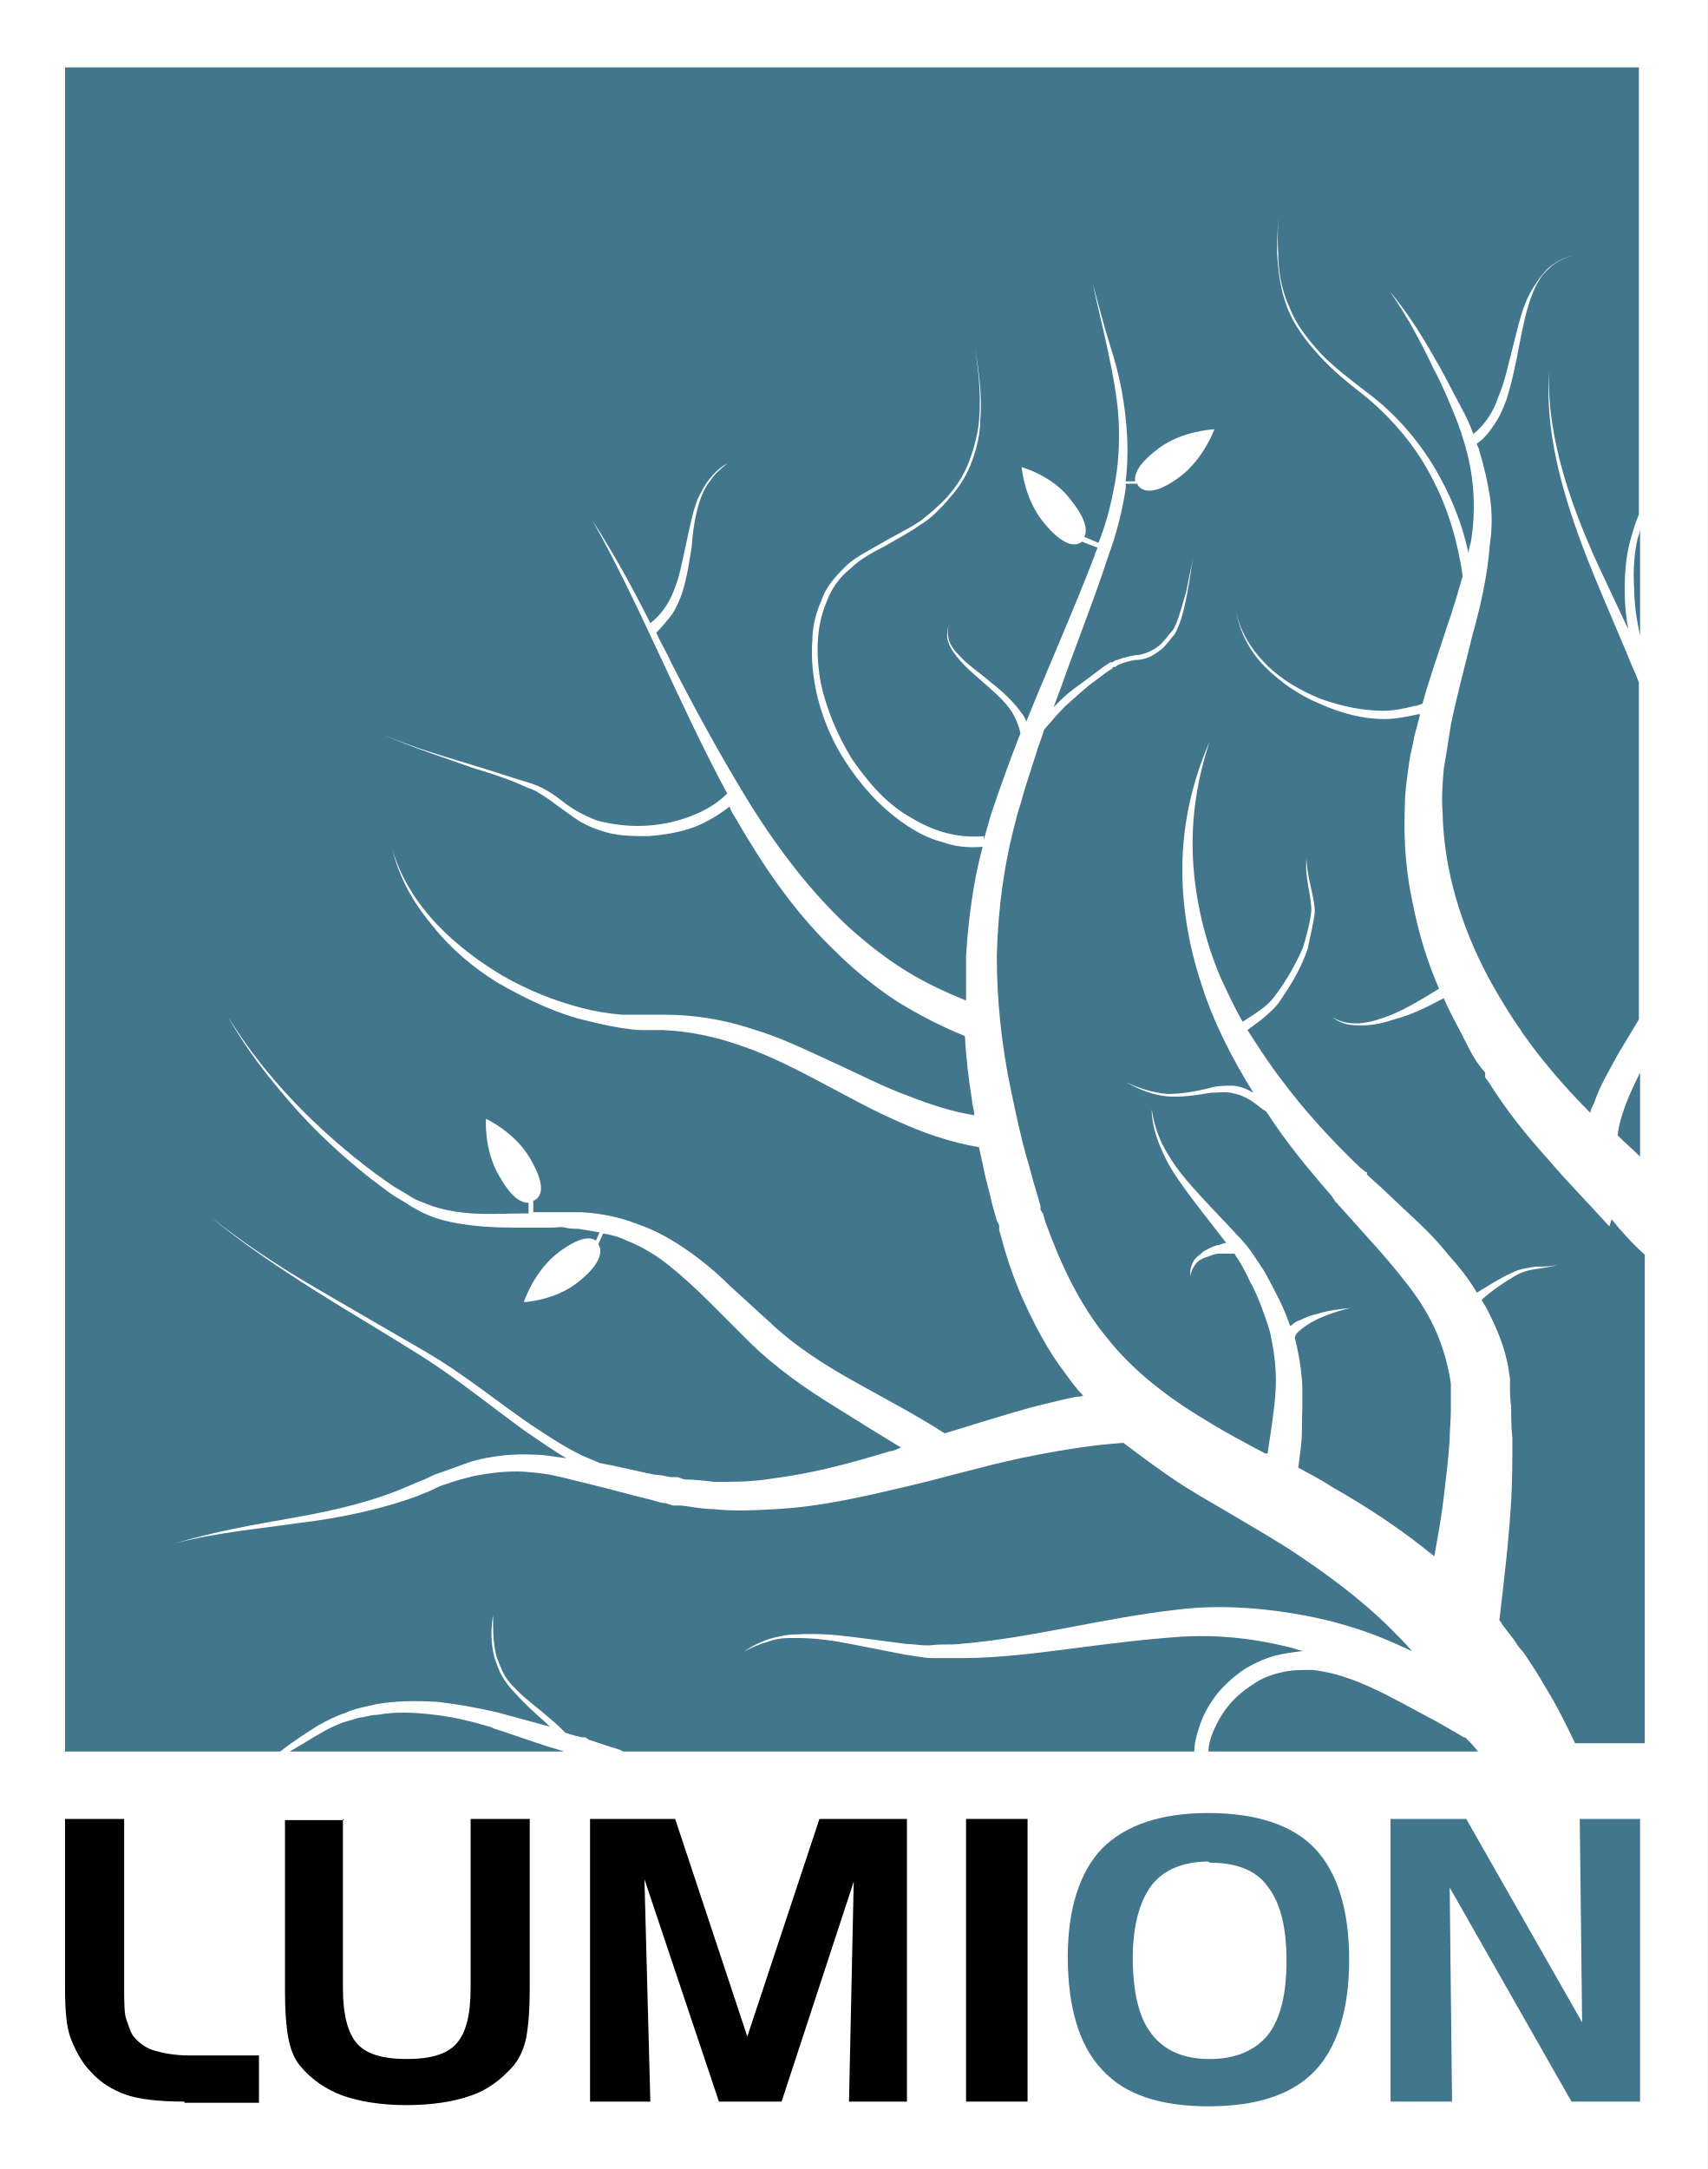
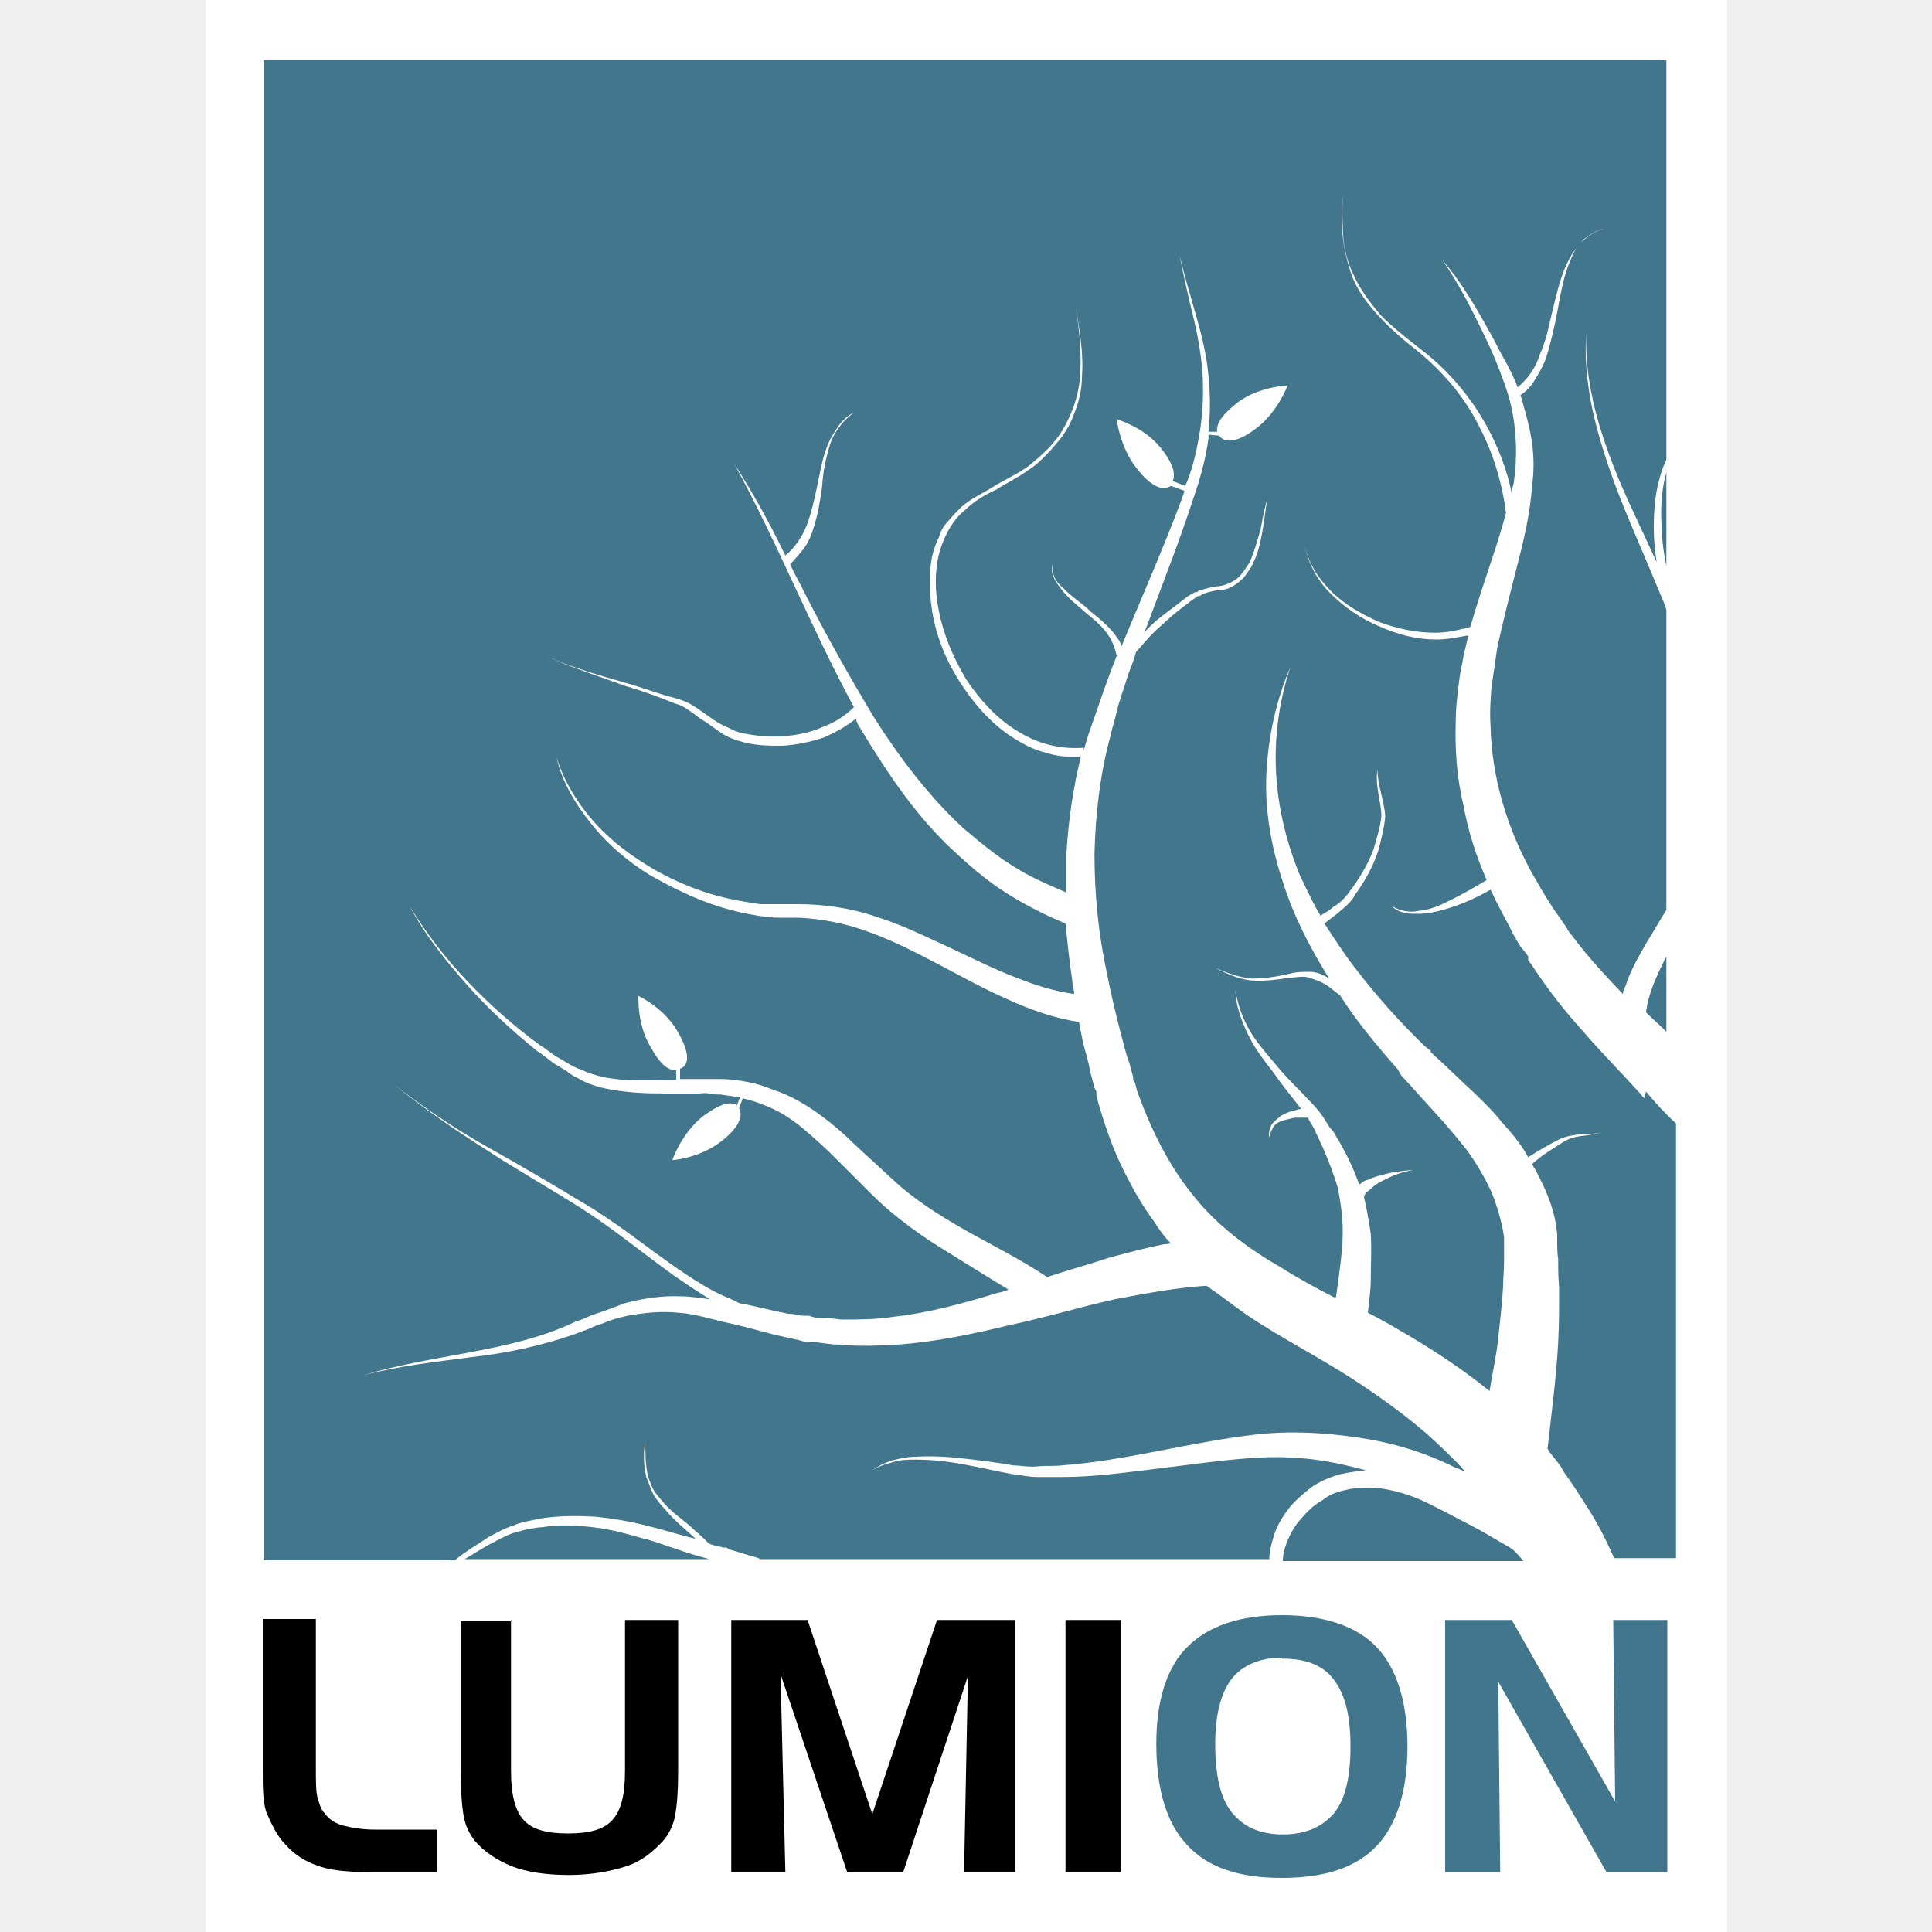
- <svg xmlns="http://www.w3.org/2000/svg" id="Capa_2" viewBox="0 0 14.44 18.34">
+ <svg xmlns="http://www.w3.org/2000/svg" id="Capa_1" viewBox="0 0 20 20">
  <defs>
-     <style>.cls-1{fill:#fff;}.cls-2{fill:#42768c;}.cls-3{fill:#010101;}</style>
+     <style>.cls-1{fill:#010101;}.cls-1,.cls-2,.cls-3{stroke-width:0px;}.cls-2{fill:#42768c;}.cls-3{fill:#fff;}</style>
  </defs>
  <g id="Capa_1-2">
-     <rect class="cls-1" width="14.44" height="18.34" />
-     <path class="cls-2" d="m12.38,14.69q-.22-.13-.3-.17c-.17-.09-.29-.16-.46-.24s-.34-.14-.52-.16c-.09,0-.18,0-.26.02-.09.02-.17.05-.24.1-.08.05-.15.11-.2.17-.06.07-.1.14-.14.23-.02.05-.04.11-.04.17h2.28s-.04-.05-.06-.07c-.02-.02-.03-.03-.05-.05Z" />
-     <path class="cls-2" d="m4.17,14.61c-.16-.05-.32-.09-.49-.11-.16-.02-.33-.03-.49,0-.04,0-.08.01-.12.02-.04,0-.08.02-.12.03-.08.02-.16.06-.23.1-.09.05-.18.11-.27.16h2.32s-.09-.03-.13-.04c-.16-.05-.32-.11-.48-.16Z" />
-     <path class="cls-2" d="m13.61,10.37c-.17-.19-.35-.37-.52-.57-.18-.2-.35-.41-.5-.65l-.03-.04h0s0,0,0,0h0s0-.02,0-.02v-.02s-.05-.06-.07-.09c-.04-.06-.07-.12-.1-.18-.06-.12-.13-.24-.18-.36-.13.07-.27.14-.42.18-.09.03-.18.05-.27.05-.04,0-.09,0-.13-.01s-.09-.03-.12-.06c.07.05.17.06.25.05.09-.01.17-.04.25-.07.14-.06.27-.14.4-.22-.1-.23-.17-.46-.22-.71-.06-.27-.08-.54-.07-.81,0-.14.02-.27.04-.41.01-.07.03-.13.04-.2l.05-.19s-.01,0-.02,0c-.09.02-.19.04-.28.04-.19,0-.37-.05-.55-.13-.17-.07-.33-.18-.46-.31-.13-.13-.22-.3-.25-.49.03.18.13.34.26.47.13.13.29.22.46.29.17.06.35.1.53.1.09,0,.18-.02.26-.04.02,0,.04-.01.07-.02.06-.22.14-.44.21-.66.05-.14.09-.28.13-.42-.04-.28-.12-.56-.25-.81-.14-.28-.35-.53-.6-.73-.13-.1-.25-.2-.36-.32-.11-.12-.21-.25-.27-.4-.06-.15-.08-.31-.09-.47,0-.16.01-.32.03-.48-.02.16-.03.32-.02.48,0,.16.03.32.1.47.06.15.16.27.27.39.11.11.24.21.37.31.26.19.48.45.63.73.11.2.19.41.24.64,0-.03.01-.07.02-.1.04-.25.03-.5-.03-.74-.03-.12-.07-.24-.12-.36-.05-.12-.1-.24-.16-.35-.11-.23-.23-.46-.38-.67.17.2.3.42.43.65.06.11.12.23.18.34.04.07.07.14.1.22.1-.08.17-.19.21-.31.06-.14.09-.3.13-.45.04-.15.07-.31.15-.45.04-.07.09-.14.14-.19.06-.05.13-.09.21-.11-.07.02-.15.06-.2.11-.06.05-.1.12-.13.19-.06.14-.09.3-.12.45-.03.16-.06.31-.11.47-.03.08-.06.15-.11.22-.04.06-.08.11-.14.15,0,.02.02.04.02.06.04.13.07.26.09.39.02.13.02.27,0,.4-.02.27-.08.53-.15.78-.06.25-.13.5-.18.75l-.03.19c-.01.06-.02.12-.03.18-.01.12-.02.24-.01.37.01.49.16.97.39,1.4.06.11.12.21.19.32.03.05.07.1.1.15.02.03.04.05.05.07l.06.08c.14.18.29.35.46.52,0-.03.02-.06.03-.08.05-.15.13-.28.2-.41.06-.1.12-.2.18-.3v-2.85s-.03-.08-.05-.12c-.11-.27-.23-.54-.34-.81-.11-.27-.21-.55-.28-.83s-.11-.58-.09-.87c-.01.29.04.58.12.86.08.28.19.55.31.81.08.17.16.34.24.51-.02-.11-.03-.22-.03-.33,0-.14.01-.29.05-.43.02-.07.04-.14.07-.21V.57H.55v14.24h1.82c.1-.08.21-.15.32-.22.07-.04.15-.08.24-.11.04-.02.08-.03.12-.04.04-.01.09-.02.13-.03.17-.03.34-.03.52-.02.17.02.34.05.51.09.15.04.29.08.44.12-.01-.01-.02-.02-.03-.03-.09-.08-.18-.16-.26-.25-.04-.04-.08-.09-.11-.14-.03-.05-.05-.11-.07-.17-.03-.12-.03-.24-.01-.35,0,.12,0,.24.03.35.02.05.04.11.07.16.03.05.07.09.11.13.08.08.18.15.27.23.05.04.09.08.13.12.05.02.1.03.14.04h.03s.03.02.03.02l.06.02.12.04s.08.02.11.04h4.83c0-.07.02-.14.04-.2.03-.1.08-.19.14-.27s.14-.15.22-.21c.09-.06.18-.1.28-.13.08-.02.16-.03.24-.04-.05-.01-.1-.03-.15-.04-.29-.07-.59-.1-.89-.08-.3.02-.61.06-.92.1-.31.04-.62.08-.93.08-.08,0-.16,0-.24,0-.08,0-.16-.02-.24-.03-.16-.03-.3-.06-.46-.09-.15-.03-.3-.05-.46-.05-.08,0-.15,0-.23.03-.07.02-.15.05-.21.09.06-.05.13-.08.21-.11.07-.02.15-.04.23-.04.16-.01.31,0,.47.02s.31.04.46.06c.07,0,.15.02.23.01s.15,0,.23-.01c.61-.05,1.21-.22,1.84-.29.32-.04.65-.02.96.03.32.05.63.14.93.28.03.01.06.03.09.04-.05-.06-.11-.12-.17-.18-.26-.26-.56-.48-.88-.69-.16-.1-.33-.2-.5-.3-.17-.1-.35-.2-.52-.32-.13-.09-.25-.18-.37-.27-.29.02-.58.07-.87.13-.33.07-.66.17-1.01.25-.34.08-.69.16-1.05.18-.18.01-.36.02-.54,0-.09,0-.18-.02-.27-.03h-.07s-.06-.02-.06-.02c-.04,0-.09-.02-.13-.03-.17-.04-.34-.09-.51-.13-.17-.04-.33-.09-.49-.1-.17-.02-.33,0-.49.03-.08.02-.16.04-.24.07-.04.01-.08.03-.12.05-.04.02-.08.03-.12.05-.33.12-.68.19-1.02.23-.34.05-.69.08-1.03.17.33-.1.68-.16,1.02-.22.34-.06.68-.14.99-.28.04-.02.08-.03.12-.05.04-.02.08-.04.12-.05.08-.03.17-.06.25-.09.17-.05.36-.07.54-.06.09,0,.18.02.27.03-.12-.07-.23-.15-.35-.23-.29-.21-.57-.44-.87-.63-.3-.19-.61-.37-.91-.56-.3-.19-.6-.39-.88-.62.28.22.58.42.89.6.31.18.62.36.93.54.31.18.59.41.88.61.15.1.3.2.45.27.05.02.09.04.14.06.16.03.32.07.47.1.04,0,.08.01.13.02h.06s.06.02.06.02c.08,0,.17.01.25.02.17,0,.33,0,.5-.03.33-.04.66-.13.99-.23.03,0,.06-.02.09-.03-.18-.11-.36-.22-.55-.34-.26-.16-.52-.34-.75-.57l-.32-.32c-.11-.11-.22-.21-.33-.3s-.24-.17-.37-.22c-.06-.03-.13-.05-.2-.06l-.04.09c.04.06.02.17-.17.32-.2.16-.46.17-.46.17,0,0,.08-.25.28-.41.17-.13.27-.15.33-.11l.03-.07c-.06-.01-.12-.02-.18-.03-.04,0-.07,0-.11-.01s-.07,0-.11,0c-.07,0-.15,0-.23,0-.15,0-.3,0-.46-.02-.16-.02-.31-.05-.45-.13-.04-.02-.07-.04-.1-.06l-.05-.03-.05-.03c-.06-.04-.12-.09-.19-.14-.24-.19-.47-.4-.67-.63s-.39-.47-.54-.74c.16.26.35.5.56.72.21.22.44.42.68.6.06.04.12.09.19.13l.05.03.05.03s.06.04.1.05c.13.06.28.09.43.1s.3,0,.45,0h.03v-.09c-.07,0-.15-.05-.25-.23-.13-.22-.11-.48-.11-.48,0,0,.24.11.37.33.13.22.11.32.04.36,0,0,0,0-.01,0v.1h.17s.08,0,.12,0c.04,0,.08,0,.12,0,.16.01.32.04.47.1.15.05.29.13.42.22.13.09.25.19.36.3l.34.31c.21.2.46.36.73.51.25.14.5.27.75.43.19-.06.39-.12.59-.18.17-.05.34-.09.52-.13.02,0,.04,0,.06-.01-.06-.06-.11-.13-.16-.2-.13-.17-.23-.36-.32-.55-.09-.19-.16-.39-.21-.58l-.02-.07v-.04s-.02-.04-.02-.04l-.04-.14c-.02-.1-.05-.19-.07-.29-.01-.06-.03-.13-.04-.19-.24-.04-.47-.12-.69-.22-.23-.1-.44-.22-.65-.33-.21-.11-.42-.22-.65-.3-.22-.08-.45-.13-.68-.14h-.09s-.06,0-.09,0c-.06,0-.12-.01-.19-.02-.12-.02-.24-.05-.36-.08-.24-.07-.46-.18-.67-.3-.21-.13-.4-.29-.55-.48-.16-.19-.28-.4-.34-.64.07.23.2.44.37.62s.36.32.56.44c.21.12.43.21.66.27.11.03.23.05.35.06.06,0,.12,0,.18,0,.03,0,.06,0,.09,0,.03,0,.06,0,.09,0,.25,0,.5.04.74.12.24.07.46.18.68.28.22.1.43.21.65.29.18.07.36.13.55.16,0-.04-.02-.09-.02-.13-.03-.18-.05-.36-.06-.54-.2-.08-.39-.18-.57-.29-.2-.13-.38-.28-.55-.45-.34-.33-.6-.72-.83-1.12-.02-.03-.03-.05-.04-.08-.09.07-.19.13-.29.17-.13.05-.27.07-.4.08-.14,0-.27,0-.41-.05-.06-.02-.13-.05-.19-.09-.06-.04-.11-.08-.17-.12-.05-.04-.11-.08-.16-.11-.03-.02-.06-.03-.09-.04l-.09-.04c-.12-.05-.25-.09-.38-.13-.25-.09-.51-.17-.75-.28.25.11.5.18.76.26.13.04.26.08.38.12l.1.03s.06.02.1.04c.06.03.12.07.17.11s.11.08.17.11.12.06.18.07c.13.03.26.04.39.03.13-.01.26-.04.38-.09.1-.04.2-.1.28-.18-.41-.76-.72-1.56-1.14-2.31.18.28.34.57.49.87.09-.07.16-.17.2-.28.05-.12.07-.25.1-.38.03-.13.05-.26.1-.39.03-.06.06-.12.1-.17s.09-.1.15-.13c-.05.04-.1.08-.14.14-.04.05-.07.11-.09.17-.04.12-.06.25-.07.39-.02.13-.04.26-.08.39-.02.06-.05.13-.09.19-.04.05-.08.1-.13.15.04.09.09.17.13.26.21.41.43.81.67,1.2.24.38.52.75.85,1.05.17.15.34.28.53.39.14.08.29.15.44.21,0-.13,0-.26,0-.38.02-.31.06-.62.14-.92-.12.01-.23,0-.34-.04-.12-.03-.23-.09-.33-.16-.2-.14-.36-.32-.49-.52-.13-.2-.22-.43-.26-.66-.02-.12-.03-.24-.02-.36,0-.12.03-.24.08-.35.02-.06.05-.11.09-.16.04-.05.08-.09.12-.13.09-.08.2-.13.3-.19s.21-.11.3-.17c.05-.03.09-.07.14-.11.04-.04.09-.08.12-.12.08-.09.14-.19.18-.3.04-.11.07-.22.08-.34.02-.24-.01-.47-.05-.7.04.23.08.47.06.7,0,.12-.03.24-.07.35-.04.11-.1.21-.18.3-.04.05-.08.09-.12.13-.04.04-.09.08-.14.11-.1.07-.2.12-.3.18-.1.05-.21.11-.29.19-.09.07-.16.17-.2.28-.09.21-.09.45-.05.68.05.23.14.44.26.64.13.19.28.37.48.49.1.06.2.11.31.14.11.03.22.04.33.03v.03c.02-.07.04-.14.06-.21.08-.24.16-.46.25-.69-.01-.05-.03-.1-.05-.14-.05-.1-.14-.18-.23-.26-.09-.08-.18-.15-.26-.25-.04-.05-.07-.1-.08-.16,0-.06.01-.12.04-.17-.03.05-.04.11-.03.17.01.06.05.11.09.15.08.09.18.15.27.23.09.07.19.16.26.26.02.02.03.05.04.07.19-.47.4-.94.58-1.41,0-.02.02-.04.02-.06l-.13-.05s0,0,0,0c-.06.05-.17.03-.33-.17-.16-.2-.18-.46-.18-.46,0,0,.26.07.41.27.13.16.15.26.12.32l.12.05c.06-.15.1-.3.13-.46.04-.19.05-.39.04-.58s-.05-.39-.09-.58c-.04-.19-.09-.39-.13-.58.05.19.1.38.16.57s.1.38.12.58c.02.18.02.36,0,.53h.08c-.01-.07.04-.16.2-.28.2-.15.47-.16.47-.16,0,0-.09.25-.29.4-.2.15-.31.14-.36.07,0,0,0,0,0-.01h-.1s0,.03,0,.04c-.03.2-.08.39-.15.58-.12.37-.27.74-.4,1.11-.02.05-.04.11-.06.16.02-.02.04-.04.06-.06.07-.07.16-.13.24-.19.04-.03.08-.06.12-.09l.06-.04h0s0,0,0,0h0s0,0,0,0h.02s.02-.02.04-.02c.05-.02.1-.03.15-.04.05,0,.1-.02.14-.04.04-.02.08-.05.11-.09.02-.02.03-.04.05-.06.02-.02.03-.04.04-.06.04-.09.06-.19.09-.28.02-.1.04-.2.06-.29-.02.1-.03.2-.05.3-.02.1-.04.2-.08.29-.01.02-.02.05-.04.07s-.03.04-.05.06c-.03.04-.07.07-.12.1s-.1.04-.15.04c-.05.01-.09.02-.14.04l-.03.02h-.02s0,.01,0,.01h0s0,0,0,0l-.06.04s-.08.06-.12.09c-.08.06-.15.13-.22.19-.06.06-.12.13-.18.2-.02.07-.05.14-.07.21-.03.09-.06.19-.09.28l-.02.07-.02.07s-.03.09-.04.14c-.1.37-.15.75-.16,1.14,0,.38.04.76.12,1.14.04.19.08.38.13.56.03.09.05.19.08.28l.04.14v.03s.02.03.02.03l.02.07c.13.36.29.7.52.98.22.28.52.51.84.7.16.1.33.19.5.28,0,0,.01,0,.02,0,.01-.07.02-.13.03-.2.02-.14.04-.28.04-.42s-.02-.27-.05-.41c-.04-.13-.09-.27-.15-.39-.02-.03-.03-.06-.05-.1-.02-.03-.03-.06-.05-.09-.02-.04-.03-.04-.05-.08h-.02s-.07,0-.11,0-.07.02-.11.03c-.03.01-.07.03-.09.06s-.04.06-.04.1c-.01-.04,0-.08.02-.12.02-.04.06-.06.09-.09.04-.02.07-.04.11-.05.03,0,.05-.02.08-.02h0c-.09-.12-.18-.23-.27-.35-.09-.12-.18-.24-.24-.36s-.12-.27-.12-.42c.02.14.07.28.15.4.07.12.17.23.27.34s.2.21.3.32c.05.05.1.11.14.17.02.03.04.06.06.09s.04.06.06.1c.07.13.14.26.19.41,0,0,0,0,0,0,0,0,.01,0,.02-.01.02-.02.04-.03.07-.04.04-.02.09-.04.14-.05.09-.03.19-.04.28-.05-.09.02-.18.05-.27.09-.04.02-.08.04-.12.07s-.07.05-.08.09h0c.03.12.05.23.06.35.01.15,0,.3,0,.45,0,.1-.02.2-.03.3.09.05.19.1.28.16.3.17.59.36.87.59.03-.17.06-.33.08-.5.02-.17.04-.33.05-.49,0-.08.01-.16.01-.25v-.12h0s0,.02,0,0h0v-.05s0-.04,0-.05c-.02-.14-.06-.29-.12-.43-.06-.14-.14-.27-.24-.4-.1-.13-.21-.26-.32-.38l-.17-.19-.09-.1-.02-.02h0s0-.01,0-.01h-.01s-.04-.06-.04-.06c-.2-.23-.39-.46-.55-.71-.05-.03-.09-.07-.14-.1-.05-.03-.1-.05-.16-.06s-.12,0-.17,0c-.12.02-.25.04-.37.03-.12-.01-.24-.06-.35-.12.11.05.23.09.35.1.12,0,.24-.02.36-.05.06-.02.13-.02.19-.02.06,0,.13.03.18.06,0,0,0,0,0,0-.18-.29-.34-.6-.44-.92-.11-.33-.17-.69-.16-1.04.01-.35.09-.69.23-1.01-.11.33-.16.67-.14,1.01.02.34.1.67.23.98.06.13.12.26.19.38.04-.03.08-.05.12-.08.06-.04.12-.09.16-.15.09-.12.17-.26.23-.4.03-.1.06-.21.07-.31,0-.14-.06-.29-.04-.44,0,.15.06.29.07.44h0c-.01.11-.04.21-.06.32h0c-.05.15-.13.29-.22.42-.04.07-.11.13-.17.18-.04.03-.08.06-.12.09.09.14.18.28.28.41.2.27.43.52.67.75l.05.04h.01s0,.02,0,.02c0,0,0,0,0,0h0s0,0,0,0l.02.02.1.09.19.18c.13.12.26.24.37.38.09.1.18.21.25.33.1-.06.19-.12.3-.17.06-.03.13-.04.2-.05.07,0,.13,0,.2-.02-.06.02-.13.03-.2.04-.07.01-.13.03-.18.06-.1.06-.19.12-.28.2.01.02.02.04.03.05.09.17.17.35.2.55,0,.02.01.05.01.07v.04s0,.02,0,.02h0s0,.03,0,.03h0s0,.09.01.14c0,.09,0,.18.01.27,0,.18,0,.36-.01.53-.02.34-.06.67-.1,1.01,0,0,.02.02.02.03.03.04.07.09.1.13l.04.06.05.06c.06.09.12.18.17.27.1.16.18.32.26.49h.59v-4.13c-.11-.1-.2-.2-.28-.3Z" />
-     <path class="cls-2" d="m13.87,9.78v-.71c-.09.18-.17.36-.19.53.06.06.13.12.19.18Z" />
-     <path class="cls-2" d="m13.82,4.97c0,.13.02.27.05.4v-.89s-.01.05-.02.07c-.03.13-.04.28-.03.42Z" />
-     <path class="cls-3" d="m1.56,17.77c-.22,0-.39-.02-.5-.06-.11-.04-.21-.1-.29-.19-.08-.08-.13-.18-.17-.28s-.05-.25-.05-.44v-1.42h.5v1.41c0,.14,0,.24.02.29s.03.1.06.14c.05.06.11.1.18.12.07.02.17.04.29.04h.59v.4h-.63Z" />
-     <path class="cls-3" d="m2.9,15.38v1.43c0,.22.04.38.12.47.08.09.22.13.42.13s.34-.04.42-.13c.08-.09.12-.24.12-.47v-1.43h.5v1.44c0,.17-.01.3-.03.41-.02.1-.06.18-.11.24-.1.11-.21.2-.36.25-.14.05-.33.08-.54.08s-.4-.03-.54-.08-.27-.14-.36-.25c-.05-.06-.08-.13-.1-.23s-.03-.24-.03-.41v-1.44h.5Z" />
-     <path class="cls-3" d="m4.97,15.38h.74l.61,1.84.61-1.84h.74v2.39h-.49l.04-1.86-.61,1.86h-.53l-.63-1.88.05,1.88h-.51v-2.39h0Z" />
-     <path class="cls-3" d="m8.69,17.77h-.52v-2.39h.52v2.39Z" />
-     <path class="cls-2" d="m9.03,16.55c0-.41.1-.72.29-.92.2-.2.5-.3.9-.3s.71.1.9.3c.19.2.29.52.29.94s-.1.74-.29.94-.49.3-.9.3-.71-.1-.9-.31c-.19-.2-.29-.52-.29-.96Zm1.19-.81c-.21,0-.38.07-.48.2s-.16.34-.16.61c0,.29.05.51.16.65s.27.21.49.21.38-.07.49-.2c.11-.14.16-.35.16-.63s-.05-.49-.16-.63c-.1-.14-.27-.2-.49-.2Z" />
-     <path class="cls-2" d="m11.76,15.38h.64l.98,1.72-.02-1.72h.51v2.39h-.58l-1.03-1.81.02,1.81h-.52v-2.39h0Z" />
+     <rect class="cls-3" x="2.13" width="15.75" height="20" />
+     <path class="cls-2" d="M15.63,16.02c-.16-.09-.27-.16-.33-.19-.19-.1-.32-.17-.5-.26s-.37-.15-.57-.17c-.1,0-.2,0-.28.02-.1.02-.19.05-.26.11-.09.05-.16.12-.22.19-.07.08-.11.15-.15.25-.02.05-.04.12-.04.19h2.49s-.04-.05-.07-.08l-.05-.05h-.01Z" />
+     <path class="cls-2" d="M6.67,15.93c-.17-.05-.35-.1-.53-.12-.17-.02-.36-.03-.53,0-.04,0-.09.01-.13.02-.04,0-.09.02-.13.03-.09.02-.17.07-.25.11-.1.05-.2.12-.29.17h2.53s-.1-.03-.14-.04c-.17-.05-.35-.12-.52-.17h.01Z" />
+     <path class="cls-2" d="M16.97,11.31c-.19-.21-.38-.4-.57-.62-.2-.22-.38-.45-.55-.71l-.03-.04h0v-.04s-.05-.07-.08-.1c-.04-.07-.08-.13-.11-.2-.07-.13-.14-.26-.2-.39-.14.08-.29.15-.46.2-.1.03-.2.05-.29.05-.04,0-.1,0-.14-.01s-.1-.03-.13-.07c.08.05.19.07.27.05.1-.01.19-.04.27-.08.15-.07.29-.15.44-.24-.11-.25-.19-.5-.24-.77-.07-.29-.09-.59-.08-.88,0-.15.02-.29.04-.45.01-.08.03-.14.04-.22l.05-.21h-.02c-.1.02-.21.04-.31.04-.21,0-.4-.05-.6-.14-.19-.08-.36-.2-.5-.34s-.24-.33-.27-.53c.03.2.14.37.28.51.14.14.32.24.5.32.19.07.38.11.58.11.1,0,.2-.02.28-.04.02,0,.04-.01.08-.02.07-.24.15-.48.23-.72.05-.15.1-.31.14-.46-.04-.31-.13-.61-.27-.88-.15-.31-.38-.58-.65-.8-.14-.11-.27-.22-.39-.35s-.23-.27-.29-.44-.09-.34-.1-.51c0-.17.01-.35.03-.52-.02.17-.03.35-.02.52,0,.17.03.35.11.51.07.16.17.29.29.43.12.12.26.23.4.34.28.21.52.49.69.8.12.22.21.45.26.7,0-.03.01-.08.02-.11.04-.27.03-.55-.03-.81-.03-.13-.08-.26-.13-.39s-.11-.26-.17-.38c-.12-.25-.25-.5-.41-.73.19.22.33.46.47.71.07.12.13.25.2.37.04.08.08.15.11.24.11-.09.19-.21.23-.34.07-.15.1-.33.14-.49s.08-.34.16-.49c.04-.08.1-.15.15-.21.07-.05.14-.1.23-.12-.08.02-.16.07-.22.12-.07.05-.11.13-.14.21-.07.15-.1.33-.13.49-.03.17-.07.34-.12.51-.03.09-.07.16-.12.24-.04.07-.09.12-.15.16,0,.02.02.04.02.07.04.14.08.28.1.43s.02.29,0,.44c-.02.29-.09.58-.16.85-.07.27-.14.55-.2.82l-.03.21c-.01.07-.02.13-.03.2-.01.13-.02.26-.01.4.01.53.17,1.06.43,1.53.07.12.13.23.21.35.03.05.08.11.11.16.02.03.04.05.05.08l.07.09c.15.2.32.38.5.57,0-.03.02-.07.03-.09.05-.16.14-.31.22-.45.07-.11.13-.22.2-.33v-3.11s-.03-.09-.05-.13c-.12-.29-.25-.59-.37-.88-.12-.29-.23-.6-.31-.91s-.12-.63-.1-.95c-.01.32.04.63.13.94s.21.6.34.88l.26.56c-.02-.12-.03-.24-.03-.36,0-.15.01-.32.05-.47.02-.08.04-.15.08-.23V.62H2.73v15.53h1.98c.11-.09.23-.16.35-.24.08-.04.16-.09.26-.12.04-.02.09-.03.13-.04s.1-.02.14-.03c.19-.03.37-.03.57-.02.19.02.37.05.56.1.16.04.32.09.48.13-.01-.01-.02-.02-.03-.03-.1-.09-.2-.17-.28-.27-.04-.04-.09-.1-.12-.15s-.05-.12-.08-.19c-.03-.13-.03-.26-.01-.38,0,.13,0,.26.03.38.02.05.04.12.08.17s.08.1.12.14c.09.09.2.16.29.25.05.04.1.09.14.13.05.02.11.03.15.04h.03l.03.02.07.02.13.04s.09.02.12.04h5.27c0-.08.02-.15.04-.22.03-.11.09-.21.15-.29s.15-.16.24-.23c.1-.07.2-.11.31-.14.09-.02.17-.03.26-.04-.05-.01-.11-.03-.16-.04-.32-.08-.64-.11-.97-.09s-.67.07-1,.11-.68.09-1.01.09h-.26c-.09,0-.17-.02-.26-.03-.17-.03-.33-.07-.5-.1-.16-.03-.33-.05-.5-.05-.09,0-.16,0-.25.03-.08.02-.16.05-.23.1.07-.05.14-.09.23-.12.08-.02.16-.04.25-.04.17-.01.34,0,.51.02s.34.04.5.07c.08,0,.16.02.25.01s.16,0,.25-.01c.67-.05,1.32-.24,2.01-.32.35-.04.71-.02,1.05.03.35.05.69.15,1.01.31.03.01.07.03.1.04-.05-.07-.12-.13-.19-.2-.28-.28-.61-.52-.96-.75-.17-.11-.36-.22-.55-.33s-.38-.22-.57-.35c-.14-.1-.27-.2-.4-.29-.32.02-.63.08-.95.14-.36.08-.72.19-1.1.27-.37.09-.75.17-1.15.2-.2.01-.39.02-.59,0-.1,0-.2-.02-.29-.03h-.08l-.07-.02s-.1-.02-.14-.03c-.19-.04-.37-.1-.56-.14-.19-.04-.36-.1-.53-.11-.19-.02-.36,0-.53.03-.09.02-.17.04-.26.08-.04.01-.09.03-.13.05s-.09.03-.13.05c-.36.13-.74.21-1.11.25-.37.05-.75.09-1.12.19.36-.11.74-.17,1.11-.24s.74-.15,1.08-.31c.04-.02.09-.03.13-.05s.09-.04.13-.05c.09-.03.19-.07.27-.1.19-.05.39-.08.59-.07.1,0,.2.02.29.03-.13-.08-.25-.16-.38-.25-.32-.23-.62-.48-.95-.69-.33-.21-.67-.4-.99-.61-.33-.21-.65-.43-.96-.68.31.24.63.46.97.65s.68.39,1.01.59c.34.2.64.45.96.67.16.11.33.22.49.29.05.02.1.04.15.07.17.03.35.08.51.11.04,0,.09.01.14.02h.07l.07.02c.09,0,.19.01.27.02.19,0,.36,0,.55-.03.36-.04.72-.14,1.08-.25.03,0,.07-.02.1-.03-.2-.12-.39-.24-.6-.37-.28-.17-.57-.37-.82-.62l-.35-.35c-.12-.12-.24-.23-.36-.33s-.26-.19-.4-.24c-.07-.03-.14-.05-.22-.07l-.04.1c.04.07.02.19-.19.35-.22.17-.5.19-.5.19,0,0,.09-.27.31-.45.19-.14.29-.16.36-.12l.03-.08c-.07-.01-.13-.02-.2-.03-.04,0-.08,0-.12-.01s-.08,0-.12,0h-.25c-.16,0-.33,0-.5-.02-.17-.02-.34-.05-.49-.14-.04-.02-.08-.04-.11-.07l-.05-.03-.05-.03c-.07-.04-.13-.1-.21-.15-.26-.21-.51-.44-.73-.69s-.43-.51-.59-.81c.17.28.38.55.61.79s.48.46.74.65c.07.04.13.1.21.14l.05.03.05.03s.07.04.11.05c.14.07.31.1.47.11.16.01.33,0,.49,0h.03v-.1c-.08,0-.16-.05-.27-.25-.14-.24-.12-.52-.12-.52,0,0,.26.12.4.36s.12.35.04.39h-.01v.11h.45c.17.01.35.04.51.11.16.05.32.14.46.24s.27.21.39.33l.37.34c.23.22.5.39.8.56.27.15.55.29.82.47.21-.07.43-.13.64-.2.19-.05.37-.1.57-.14.02,0,.04,0,.07-.01-.07-.07-.12-.14-.17-.22-.14-.19-.25-.39-.35-.6-.1-.21-.17-.43-.23-.63l-.02-.08v-.04l-.02-.04-.04-.15c-.02-.11-.05-.21-.08-.32-.01-.07-.03-.14-.04-.21-.26-.04-.51-.13-.75-.24-.25-.11-.48-.24-.71-.36s-.46-.24-.71-.33c-.24-.09-.49-.14-.74-.15h-.2c-.07,0-.13-.01-.21-.02-.13-.02-.26-.05-.39-.09-.26-.08-.5-.2-.73-.33-.23-.14-.44-.32-.6-.52-.17-.21-.31-.44-.37-.7.08.25.22.48.4.68s.39.35.61.48c.23.13.47.23.72.29.12.03.25.05.38.07h.39c.27,0,.55.04.81.13.26.08.5.2.74.31.24.11.47.23.71.32.2.08.39.14.6.17,0-.04-.02-.1-.02-.14-.03-.2-.05-.39-.07-.59-.22-.09-.43-.2-.62-.32-.22-.14-.41-.31-.6-.49-.37-.36-.65-.79-.91-1.22-.02-.03-.03-.05-.04-.09-.1.08-.21.14-.32.19-.14.05-.29.08-.44.09-.15,0-.29,0-.45-.05-.07-.02-.14-.05-.21-.1s-.12-.09-.19-.13c-.05-.04-.12-.09-.17-.12-.03-.02-.07-.03-.1-.04l-.1-.04c-.13-.05-.27-.1-.41-.14-.27-.1-.56-.19-.82-.31.27.12.55.2.83.28.14.04.28.09.41.13l.11.03s.07.02.11.04c.07.03.13.08.19.12s.12.09.19.12.13.07.2.08c.14.03.28.04.43.03.14-.01.28-.04.41-.1.11-.04.22-.11.31-.2-.45-.83-.79-1.7-1.24-2.52.2.31.37.62.53.95.1-.08.17-.19.22-.31.05-.13.08-.27.11-.41.03-.14.05-.28.11-.43.03-.07.07-.13.11-.19s.1-.11.16-.14c-.05.04-.11.09-.15.15-.04.05-.08.12-.1.19-.04.13-.07.27-.08.43-.02.14-.04.28-.09.43-.02.07-.05.14-.1.21-.04.05-.09.11-.14.16.04.1.1.19.14.28.23.45.47.88.73,1.31.26.41.57.82.93,1.15.19.16.37.31.58.43.15.09.32.16.48.23v-.41c.02-.34.07-.68.15-1-.13.01-.25,0-.37-.04-.13-.03-.25-.1-.36-.17-.22-.15-.39-.35-.53-.57-.14-.22-.24-.47-.28-.72-.02-.13-.03-.26-.02-.39,0-.13.03-.26.09-.38.02-.07.05-.12.1-.17.04-.05.09-.1.13-.14.1-.09.22-.14.33-.21s.23-.12.33-.19c.05-.03.1-.08.15-.12.04-.04.1-.09.13-.13.09-.1.15-.21.2-.33s.08-.24.09-.37c.02-.26-.01-.51-.05-.76.04.25.09.51.07.76,0,.13-.03.26-.08.38-.04.12-.11.23-.2.33-.04.05-.09.1-.13.14s-.1.09-.15.12c-.11.08-.22.13-.33.2-.11.05-.23.12-.32.21-.1.08-.17.19-.22.31-.1.23-.1.49-.05.74.05.25.15.48.28.7.14.21.31.4.52.53.11.07.22.12.34.15.12.03.24.04.36.03v.03c.02-.08.04-.15.07-.23.09-.26.17-.5.27-.75-.01-.05-.03-.11-.05-.15-.05-.11-.15-.2-.25-.28-.1-.09-.2-.16-.28-.27-.04-.05-.08-.11-.09-.17,0-.07.01-.13.04-.19-.03.05-.04.12-.03.19s.05.12.1.16c.09.1.2.16.29.25.1.08.21.17.28.28.02.02.03.05.04.08.21-.51.44-1.03.63-1.54,0-.02.02-.04.02-.07l-.14-.05h0c-.07.05-.19.03-.36-.19-.17-.22-.2-.5-.2-.5,0,0,.28.08.45.29.14.17.16.28.13.35l.13.05c.07-.16.11-.33.14-.5.04-.21.05-.43.04-.63s-.05-.43-.1-.63-.1-.43-.14-.63c.05.21.11.41.17.62s.11.41.13.63c.02.2.02.39,0,.58h.09c-.01-.08.04-.17.22-.31.22-.16.51-.17.51-.17,0,0-.1.27-.32.44s-.34.15-.39.08h0s-.11-.01-.11-.01v.04c-.03.22-.09.43-.16.63-.13.4-.29.81-.44,1.21-.02.05-.04.12-.07.17.02-.02.04-.04.07-.07.08-.08.17-.14.26-.21.04-.03.09-.07.13-.1l.07-.04h.02s.02-.02.04-.02c.05-.02.11-.03.16-.04.05,0,.11-.02.15-.04s.09-.05.12-.1c.02-.02.03-.04.05-.07s.03-.04.04-.07c.04-.1.07-.21.1-.31.02-.11.04-.22.07-.32-.02.11-.03.22-.05.33-.02.11-.04.22-.09.32-.01.02-.02.05-.04.08s-.03.04-.05.07c-.03.04-.08.08-.13.11s-.11.04-.16.04c-.05.01-.1.02-.15.04l-.03.02h-.02s-.07.05-.07.05c0,0-.09.07-.13.1-.09.07-.16.14-.24.21-.07.07-.13.14-.2.22-.02.08-.05.15-.08.23-.03.1-.07.21-.1.31l-.02.08-.02.08s-.03.1-.04.15c-.11.4-.16.82-.17,1.24,0,.41.04.83.13,1.24.04.21.09.41.14.61.03.1.05.21.09.31l.04.15v.03l.02.03.02.08c.14.39.32.76.57,1.07.24.31.57.56.92.76.17.11.36.21.55.31h.02c.01-.08.02-.14.03-.22.02-.15.04-.31.04-.46s-.02-.29-.05-.45c-.04-.14-.1-.29-.16-.43-.02-.03-.03-.07-.05-.11-.02-.03-.03-.07-.05-.1-.02-.04-.03-.04-.05-.09h-.14s-.08.02-.12.03c-.03.01-.08.03-.1.07s-.04.07-.04.11c-.01-.04,0-.09.02-.13s.07-.07.1-.1c.04-.02.08-.04.12-.05.03,0,.05-.02.09-.02h0c-.1-.13-.2-.25-.29-.38-.1-.13-.2-.26-.26-.39s-.13-.29-.13-.46c.02.15.08.31.16.44.08.13.19.25.29.37s.22.23.33.35c.05.05.11.12.15.19.02.03.04.07.07.1s.04.07.07.11c.08.14.15.28.21.45h0s.01,0,.02-.01c.02-.02.04-.03.08-.04.04-.02.1-.04.15-.05.1-.03.21-.04.31-.05-.1.02-.2.05-.29.1-.04.02-.09.04-.13.08s-.08.05-.09.1h0c.03.13.05.25.07.38.01.16,0,.33,0,.49,0,.11-.02.22-.03.33.1.05.21.11.31.17.33.19.64.39.95.64.03-.19.07-.36.09-.55.02-.19.04-.36.05-.53,0-.09.01-.17.01-.27v-.13h0s0,.02,0,0h0v-.11c-.02-.15-.07-.32-.13-.47-.07-.15-.15-.29-.26-.44-.11-.14-.23-.28-.35-.41l-.19-.21-.1-.11-.02-.02h0s-.01-.01-.01-.01l-.04-.07c-.22-.25-.43-.5-.6-.77-.05-.03-.1-.08-.15-.11-.05-.03-.11-.05-.17-.07s-.13,0-.19,0c-.13.02-.27.04-.4.03s-.26-.07-.38-.13c.12.05.25.1.38.11.13,0,.26-.02.39-.05.07-.02.14-.02.21-.02s.14.03.2.07h0c-.2-.32-.37-.65-.48-1-.12-.36-.19-.75-.17-1.13s.1-.75.25-1.1c-.12.36-.17.73-.15,1.1.02.37.11.73.25,1.07.07.14.13.28.21.41.04-.03.09-.05.13-.09.07-.04.13-.1.17-.16.1-.13.19-.28.25-.44.03-.11.07-.23.08-.34,0-.15-.07-.32-.04-.48,0,.16.07.32.08.48h0c-.01.12-.04.23-.07.35h0c-.05.16-.14.32-.24.46-.04.08-.12.14-.19.2-.04.03-.09.07-.13.1.1.15.2.31.31.45.22.29.47.57.73.82l.05.04h.01v.02h0l.02.02.11.1.21.2c.14.13.28.26.4.41.1.11.2.23.27.36.11-.07.21-.13.33-.19.07-.03.14-.04.22-.05.08,0,.14,0,.22-.02-.07.02-.14.03-.22.04s-.14.03-.2.07c-.11.07-.21.13-.31.22.01.02.02.04.03.05.1.19.19.38.22.6,0,.02.01.05.01.08v.07h0v.03h0s0,.1.01.15c0,.1,0,.2.01.29,0,.2,0,.39-.01.58-.02.37-.07.73-.11,1.1,0,0,.02.02.02.03.03.04.08.1.11.14l.04.07.05.07c.07.1.13.2.19.29.11.17.2.35.28.53h.64v-4.5c-.12-.11-.22-.22-.31-.33l-.02.07Z" />
+     <path class="cls-2" d="M17.25,10.67v-.77c-.1.2-.19.39-.21.58.07.07.14.13.21.2Z" />
+     <path class="cls-2" d="M17.2,5.42c0,.14.02.29.05.44v-.97s-.01.05-.02.08c-.03.14-.04.31-.03.46Z" />
+     <path class="cls-1" d="M3.83,19.38c-.24,0-.43-.02-.55-.07-.12-.04-.23-.11-.32-.21-.09-.09-.14-.2-.19-.31s-.05-.27-.05-.48v-1.55h.55v1.54c0,.15,0,.26.02.32s.03.11.07.15c.05.07.12.11.2.13s.19.04.32.04h.64v.44h-.69,0Z" />
+     <path class="cls-1" d="M5.29,16.77v1.56c0,.24.04.41.13.51s.24.14.46.14.37-.04.46-.14c.09-.1.13-.26.13-.51v-1.56h.55v1.57c0,.19-.01.33-.03.45-.02.11-.07.2-.12.26-.11.12-.23.22-.39.27-.15.05-.36.09-.59.09s-.44-.03-.59-.09-.29-.15-.39-.27c-.05-.07-.09-.14-.11-.25s-.03-.26-.03-.45v-1.57h.55-.01Z" />
+     <path class="cls-1" d="M7.55,16.77h.81l.67,2.01.67-2.01h.81v2.61h-.53l.04-2.03-.67,2.03h-.58l-.69-2.05.05,2.05h-.56v-2.61h-.02Z" />
+     <path class="cls-1" d="M11.6,19.38h-.57v-2.61h.57s0,2.61,0,2.61Z" />
+     <path class="cls-2" d="M11.97,18.05c0-.45.11-.79.32-1,.22-.22.55-.33.98-.33s.77.11.98.33.32.57.32,1.03-.11.81-.32,1.03-.53.33-.98.33-.77-.11-.98-.34c-.21-.22-.32-.57-.32-1.05h0ZM13.27,17.16c-.23,0-.41.08-.52.22-.11.14-.17.37-.17.67,0,.32.05.56.17.71s.29.23.53.23.41-.08.53-.22c.12-.15.17-.38.17-.69s-.05-.53-.17-.69c-.11-.15-.29-.22-.53-.22h-.01Z" />
+     <path class="cls-2" d="M14.95,16.77h.7l1.07,1.88-.02-1.88h.56v2.61h-.63l-1.12-1.97.02,1.97h-.57v-2.61h0Z" />
  </g>
</svg>
